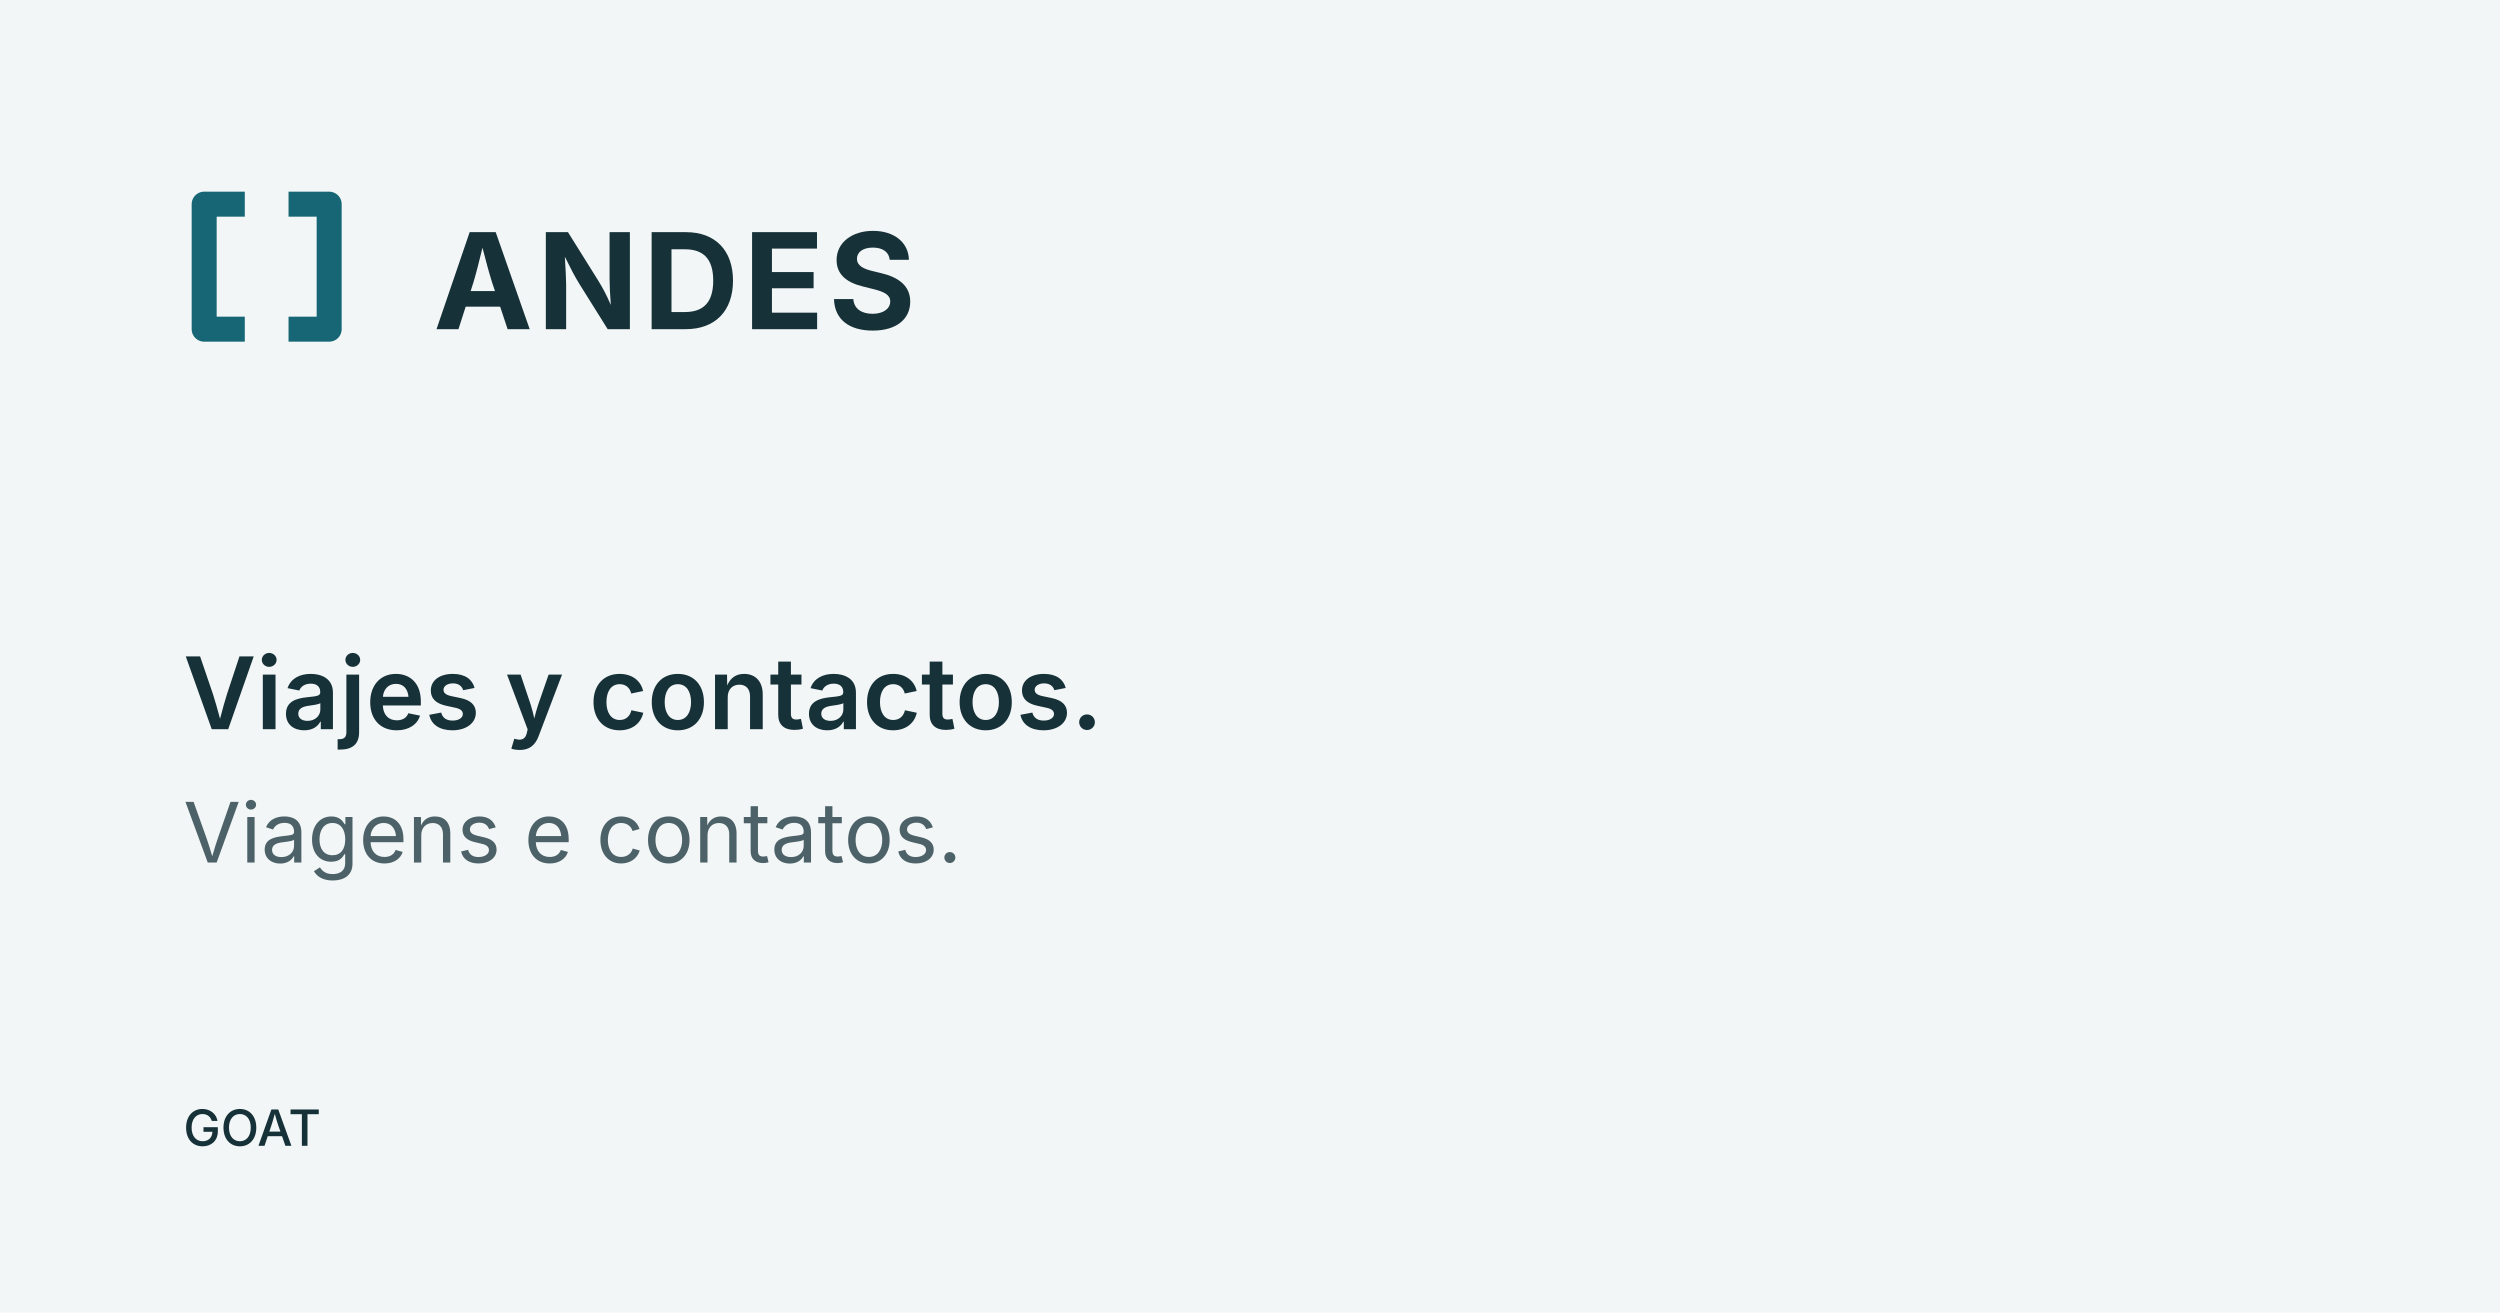
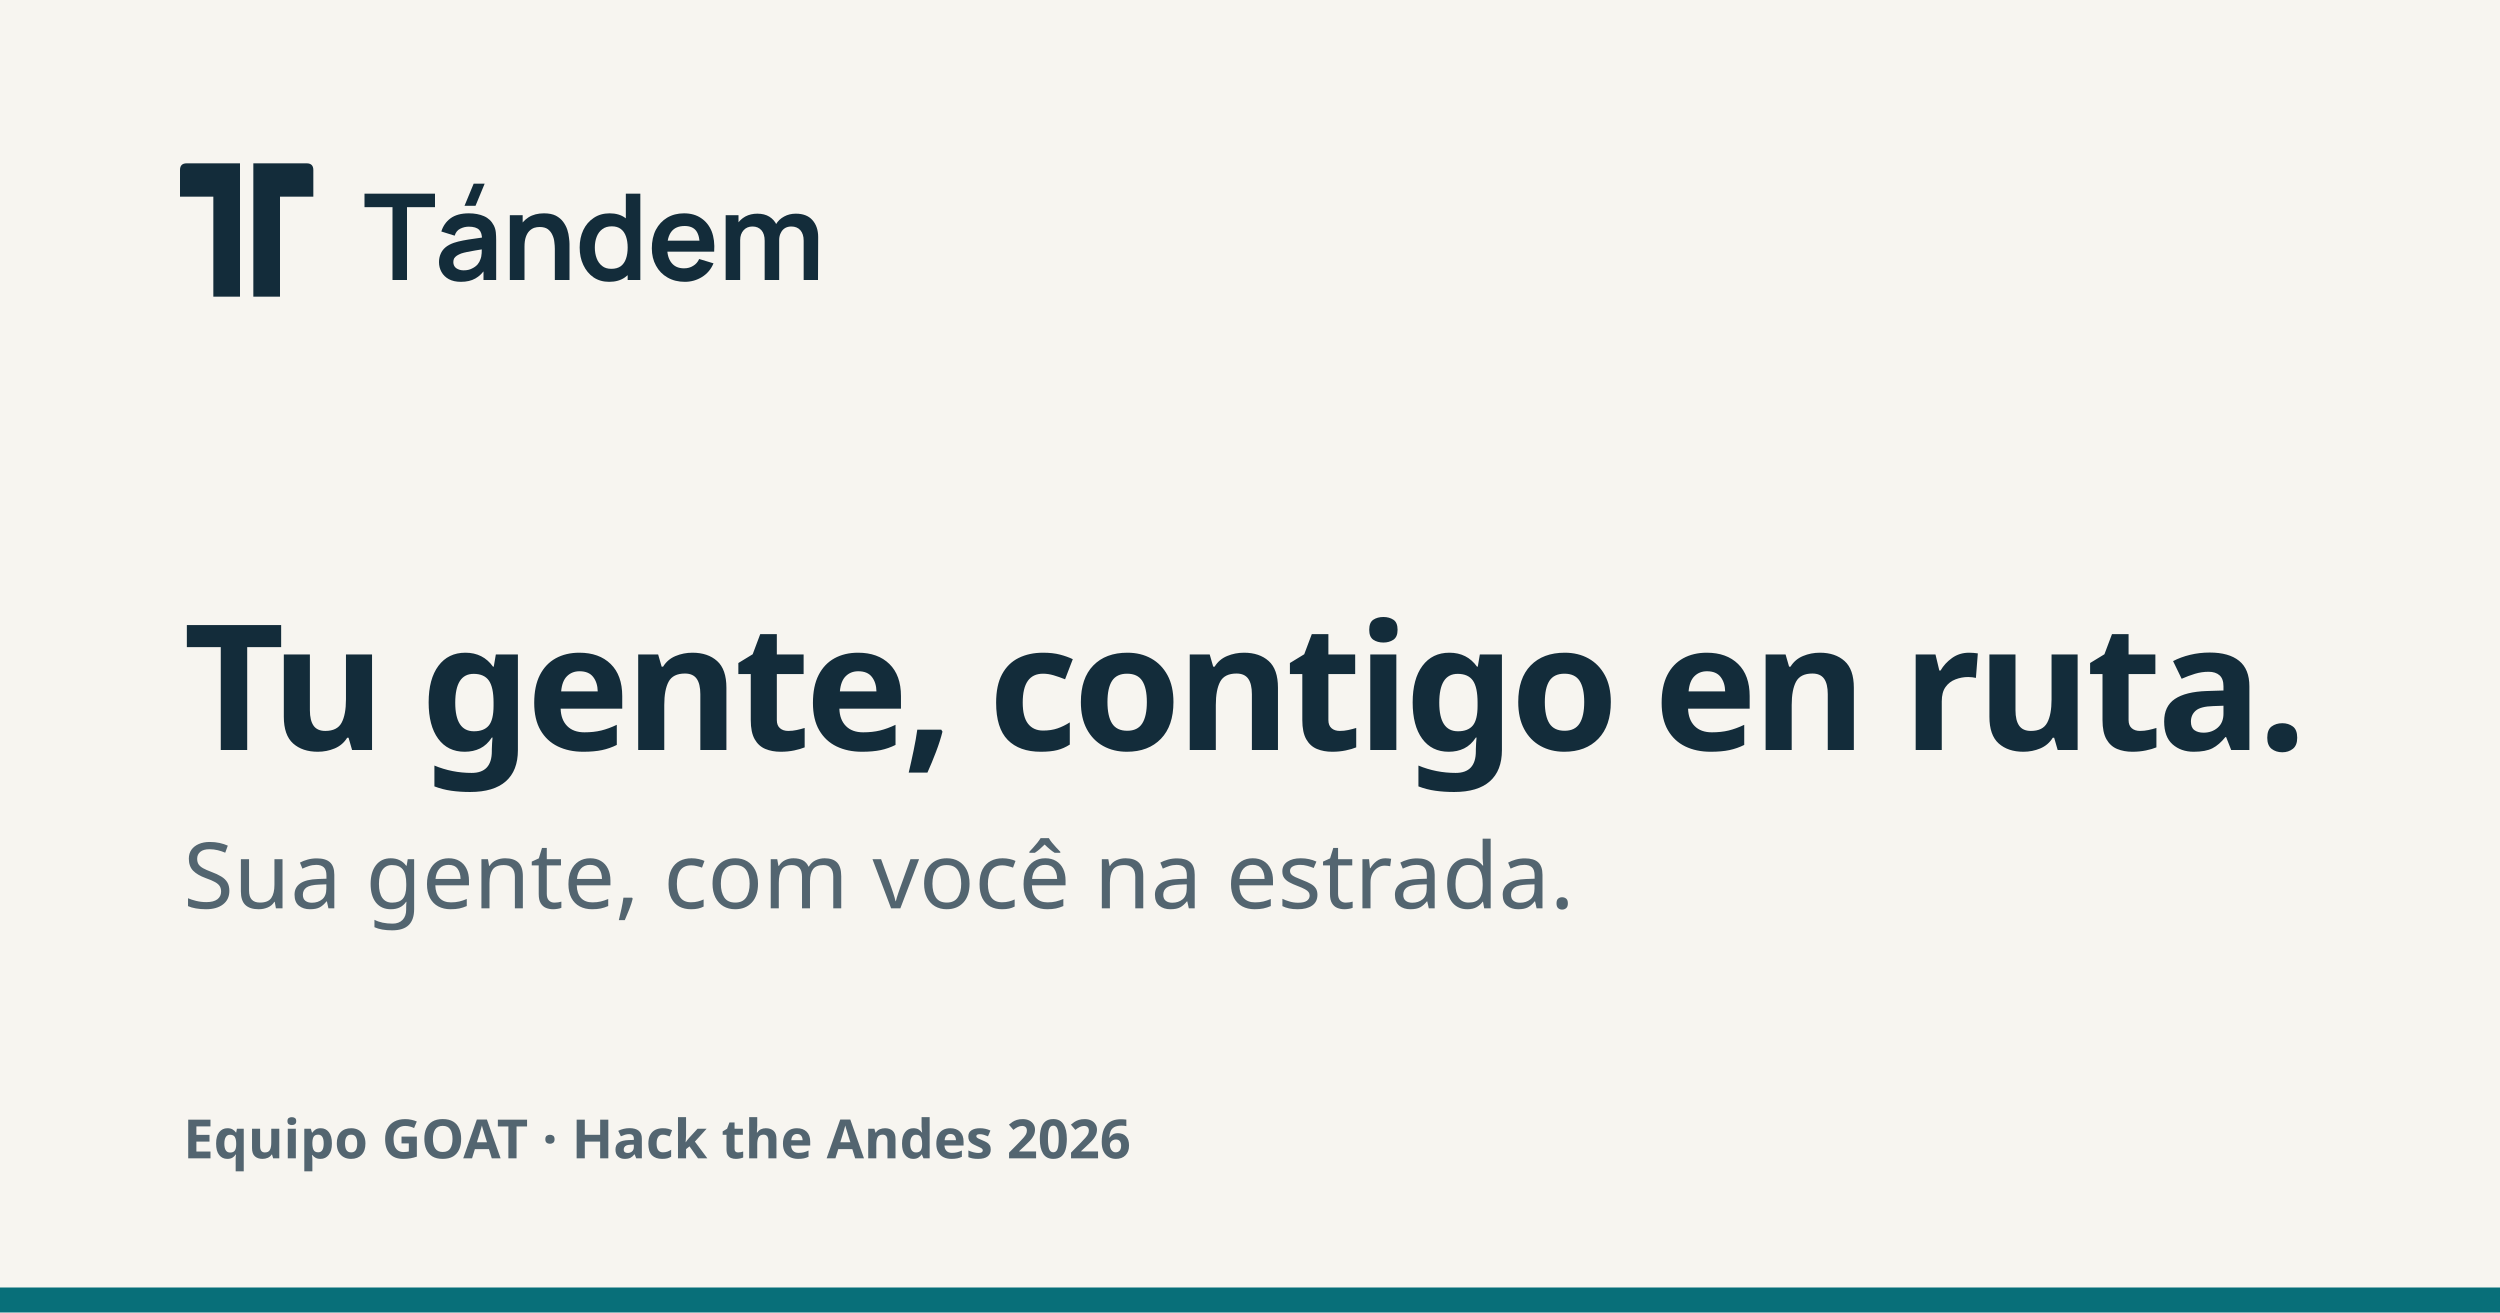
<svg xmlns="http://www.w3.org/2000/svg" width="1200" height="630" viewBox="0 0 1200 630">
-   <rect width="1200" height="630" fill="#F2F6F6" />
-   <g transform="translate(80 80) scale(1.5)" fill="none" stroke="#166675" stroke-width="8" stroke-linejoin="round">
-     <path d="M25 12H12v40h13M39 12h13v40H39" />
+   <rect width="1200" height="630" fill="#F7F5F0" />
+   <g transform="translate(80 72) scale(0.8)" fill="#132C3A">
+     <path d="M12 8H44V88H28V28H8V12Q8 8 12 8Z" />
+     <path d="M52 8H84Q88 8 88 12V28H68V88H52Z" />
+     <path d="M135.5 78V34.3H118.7V26.2H161V34.3H144.2V78Z" />
+     <path d="M185.3 33.5H178.7L184.2 20.2H190.8ZM176.5 79.1Q172.3 79.1 169.3 77.5Q166.4 75.9 164.9 73.2Q163.4 70.5 163.4 67.3Q163.4 64.5 164.4 62.3Q165.3 60.1 167.3 58.4Q169.2 56.8 172.3 55.7Q174.7 54.9 177.8 54.3Q180.9 53.7 184.6 53.2Q188.3 52.7 192.4 52.1L189.2 53.8Q189.3 49.8 187.5 47.9Q185.6 46 181.3 46Q178.6 46 176.2 47.2Q173.7 48.4 172.8 51.4L164.8 48.9Q166.3 44 170.3 41Q174.4 38 181.3 38Q186.5 38 190.4 39.7Q194.3 41.4 196.3 45.3Q197.3 47.3 197.5 49.5Q197.7 51.6 197.7 54.1V78H190.1V69.6L191.4 71Q188.8 75.1 185.2 77.1Q181.7 79.1 176.5 79.1ZM178.2 72.2Q181.2 72.2 183.2 71.1Q185.3 70.1 186.6 68.6Q187.8 67.1 188.2 65.7Q188.9 64.1 189 61.9Q189.1 59.8 189.1 58.4L191.8 59.2Q187.8 59.9 185 60.3Q182.2 60.8 180.2 61.2Q178.2 61.6 176.7 62.1Q175.2 62.7 174.1 63.4Q173.1 64.1 172.5 65Q172 66 172 67.2Q172 68.7 172.7 69.8Q173.4 70.9 174.8 71.5Q176.2 72.2 178.2 72.2Z" />
+     <path d="M232.9 78V59.3Q232.9 57.5 232.6 55.2Q232.4 53 231.4 50.9Q230.5 48.9 228.7 47.5Q226.9 46.2 223.8 46.2Q222.1 46.2 220.5 46.7Q218.9 47.3 217.6 48.6Q216.3 49.9 215.5 52.2Q214.7 54.5 214.7 58L209.6 55.8Q209.6 50.9 211.5 46.8Q213.4 42.8 217.1 40.4Q220.9 38 226.4 38Q230.7 38 233.5 39.4Q236.3 40.9 237.9 43.1Q239.6 45.4 240.4 47.9Q241.2 50.4 241.4 52.7Q241.7 54.9 241.7 56.3V78ZM205.9 78V39.1H213.6V51.2H214.7V78Z" />
+     <path d="M265.5 79.1Q260.1 79.1 256.1 76.4Q252.2 73.7 250 69Q247.8 64.4 247.8 58.5Q247.8 52.6 250 48Q252.2 43.4 256.3 40.7Q260.3 38 265.8 38Q271.4 38 275.1 40.7Q278.9 43.4 280.8 48.1Q282.8 52.7 282.8 58.5Q282.8 64.4 280.8 69Q278.9 73.7 275 76.4Q271.2 79.1 265.5 79.1ZM266.8 71.3Q270.3 71.3 272.5 69.7Q274.6 68.1 275.6 65.2Q276.6 62.3 276.6 58.5Q276.6 54.8 275.6 51.9Q274.6 49 272.5 47.4Q270.4 45.8 267.1 45.8Q263.6 45.8 261.4 47.5Q259.1 49.2 258 52.1Q256.9 55 256.9 58.5Q256.9 62.1 258 65Q259.1 67.9 261.3 69.6Q263.4 71.3 266.8 71.3ZM276.6 78V50.7H275.5V26.2H284.2V78Z" />
+     <path d="M310.9 79.1Q305 79.1 300.5 76.5Q296.1 74 293.6 69.4Q291.1 64.9 291.1 59Q291.1 52.6 293.5 47.9Q296 43.2 300.3 40.6Q304.7 38 310.4 38Q316.5 38 320.7 40.9Q324.9 43.7 327 48.8Q329 54 328.5 61H319.9V57.8Q319.9 51.5 317.7 48.5Q315.5 45.6 310.8 45.6Q305.5 45.6 302.9 48.9Q300.3 52.2 300.3 58.6Q300.3 64.5 302.9 67.7Q305.5 71 310.4 71Q313.6 71 315.9 69.5Q318.3 68.1 319.5 65.4L328.1 68Q325.9 73.3 321.2 76.2Q316.5 79.1 310.9 79.1ZM297.5 61V54.4H324.3V61Z" />
+     <path d="M382.2 78 382.2 54.4Q382.2 50.4 380.2 48.1Q378.2 45.9 374.8 45.9Q372.7 45.9 371.1 46.8Q369.4 47.8 368.5 49.7Q367.5 51.5 367.5 54.1L363.6 51.8Q363.6 47.7 365.5 44.7Q367.3 41.6 370.5 39.9Q373.6 38.2 377.5 38.2Q384 38.2 387.4 42Q390.9 45.9 390.9 52.2L390.8 78ZM335.4 78V39.1H343.1V51.2H344.1V78ZM358.8 78 358.8 54.5Q358.8 50.4 356.9 48.2Q354.9 45.9 351.5 45.9Q348.2 45.9 346.2 48.1Q344.1 50.4 344.1 54.1L340.3 51.5Q340.3 47.7 342.2 44.7Q344 41.7 347.2 39.9Q350.4 38.2 354.4 38.2Q358.7 38.2 361.6 40Q364.6 41.9 366 45Q367.5 48.2 367.5 52.2L367.5 78Z" />
  </g>
-   <g font-family="system-ui, -apple-system, BlinkMacSystemFont, sans-serif" fill="#173139">
-     <text x="208" y="158" font-size="64" font-weight="700" letter-spacing="2">ANDES</text>
-     <text x="88" y="350" font-size="48" font-weight="600">Viajes y contactos.</text>
-     <text x="88" y="414" font-size="40" fill="#4D6268">Viagens e contatos.</text>
-     <text x="88" y="550" font-size="24" font-weight="500">GOAT</text>
+   <g font-family="Manrope, system-ui, sans-serif" fill="#132C3A">
+     <text x="88" y="360" font-size="84" font-weight="800" letter-spacing="-2.5">Tu gente, contigo en ruta.</text>
+     <text x="88" y="436" font-size="44" font-weight="500" fill="#536570">Sua gente, com você na estrada.</text>
+     <text x="88" y="556" font-size="26" font-weight="600" fill="#536570">Equipo GOAT · Hack the Andes 2026</text>
  </g>
+   <rect x="0" y="618" width="1200" height="12" fill="#086F79" />
</svg>
